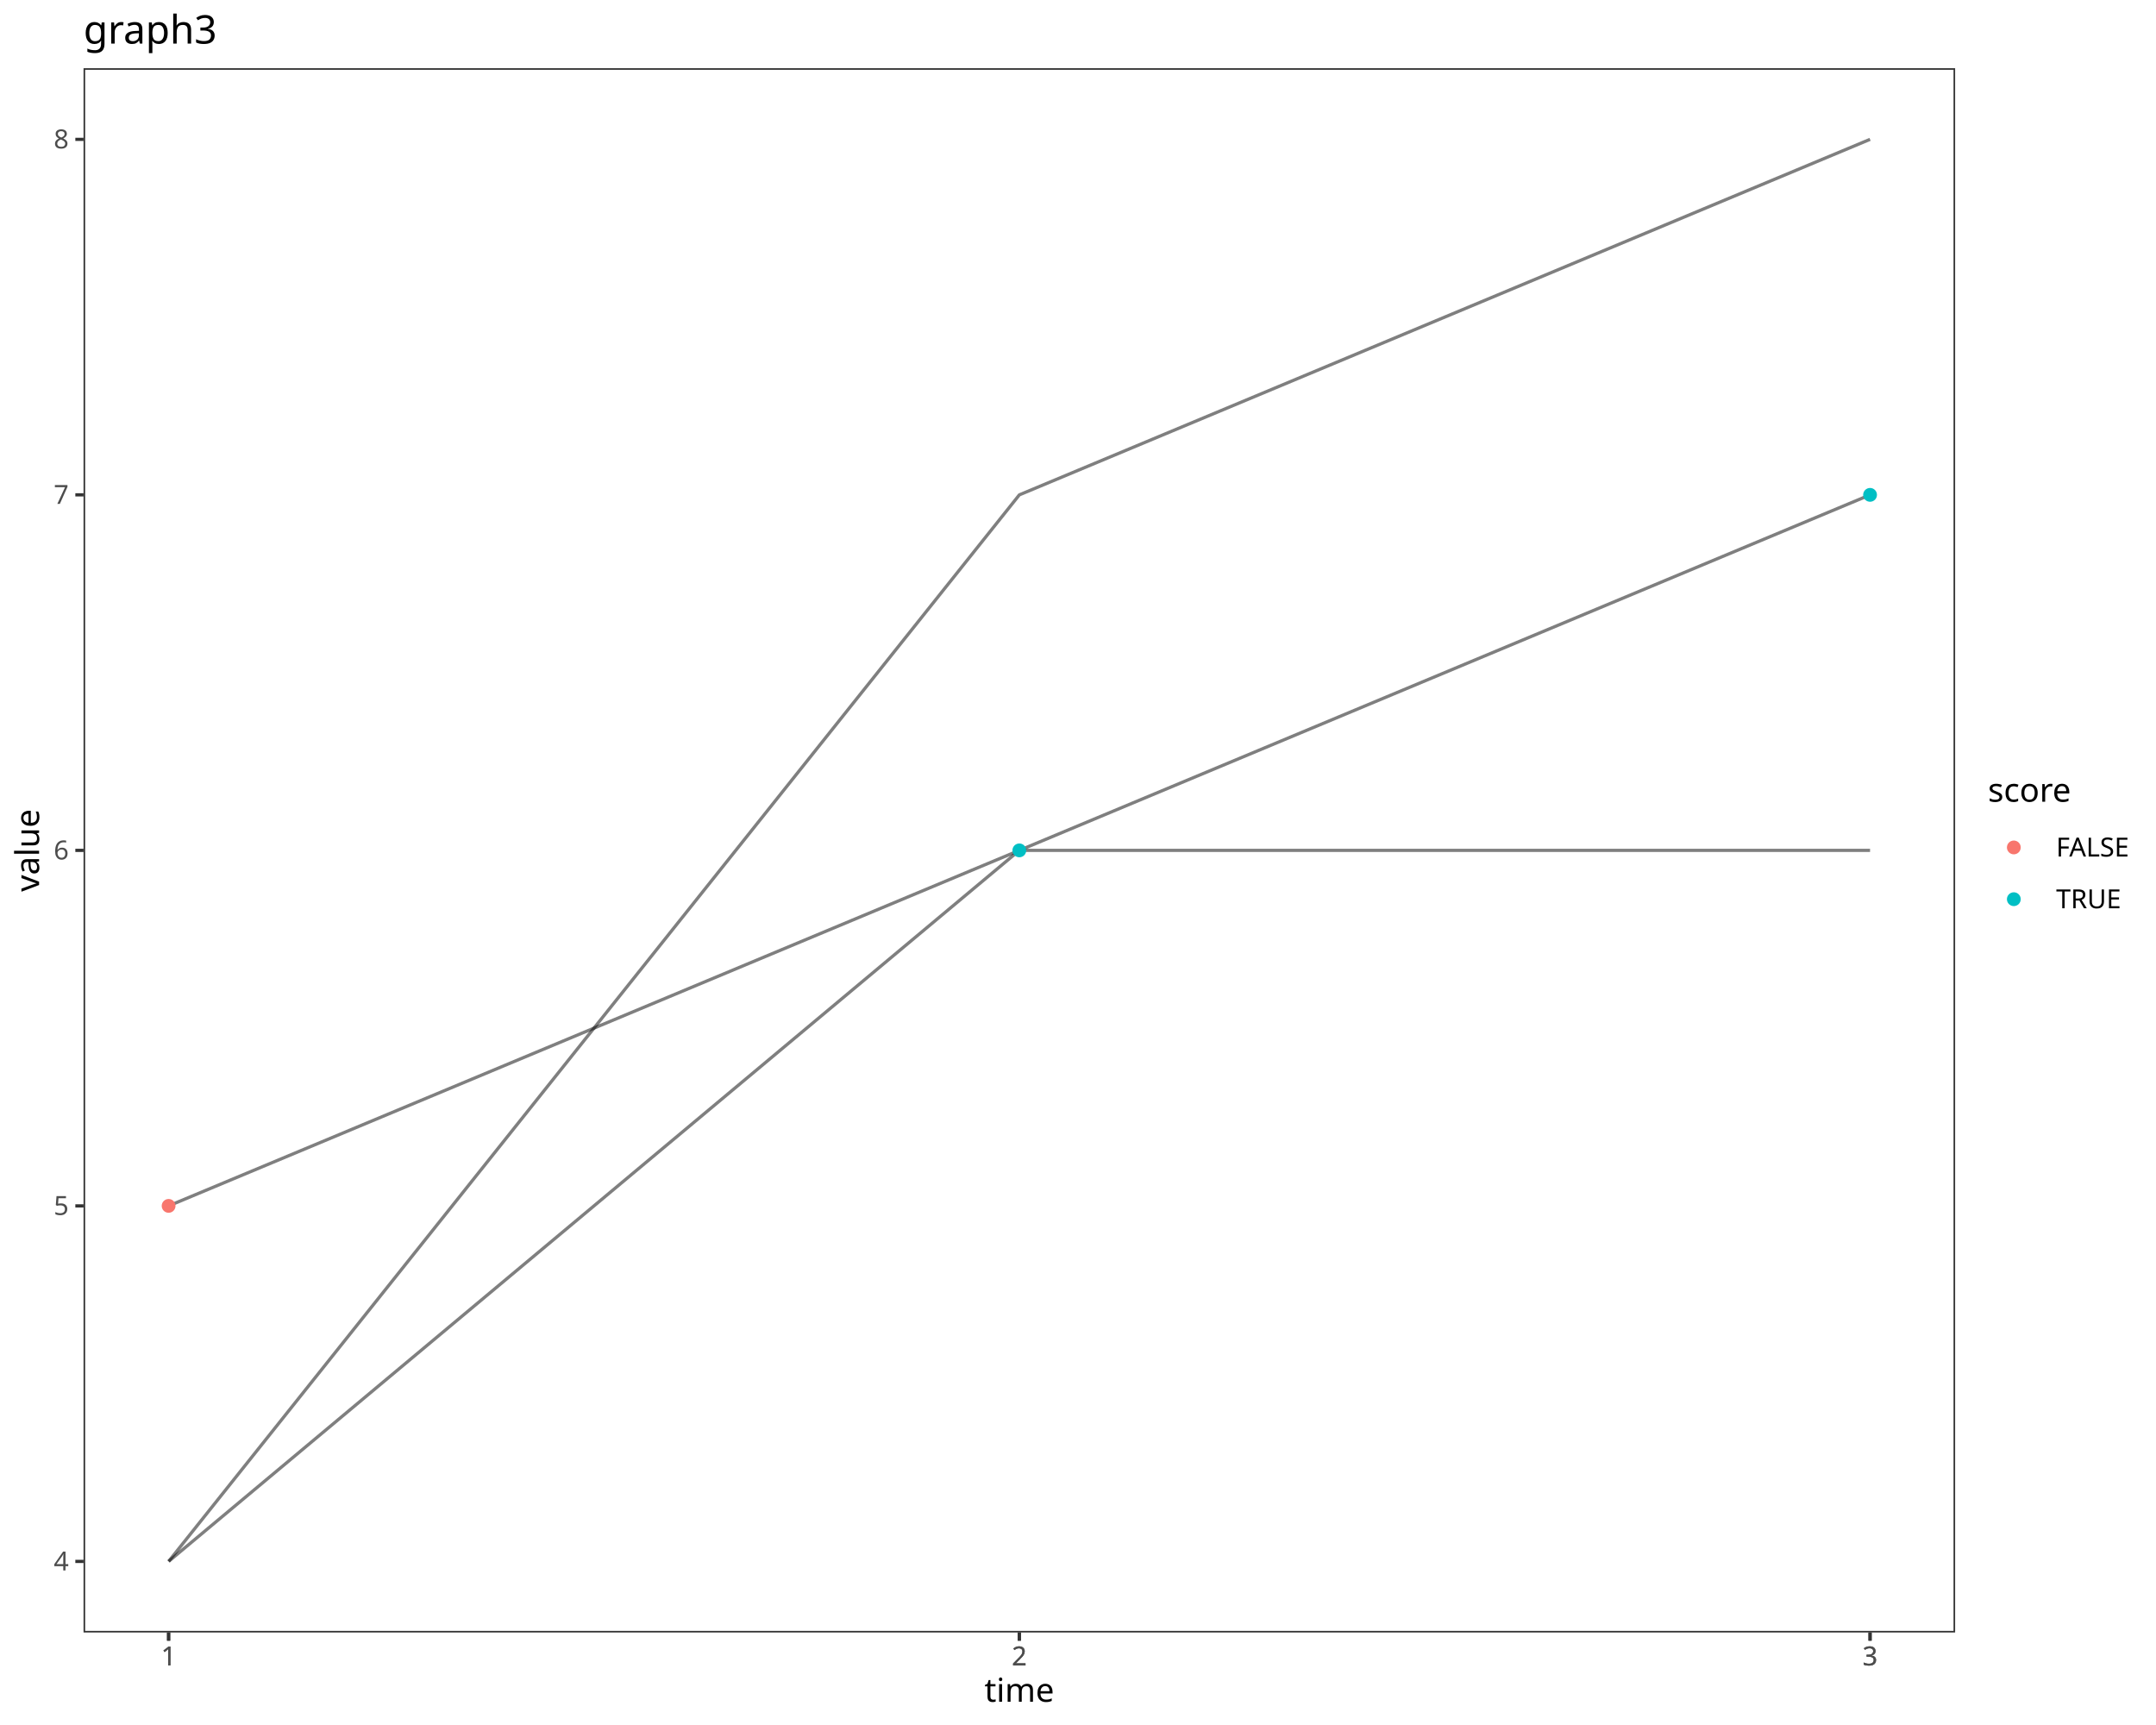
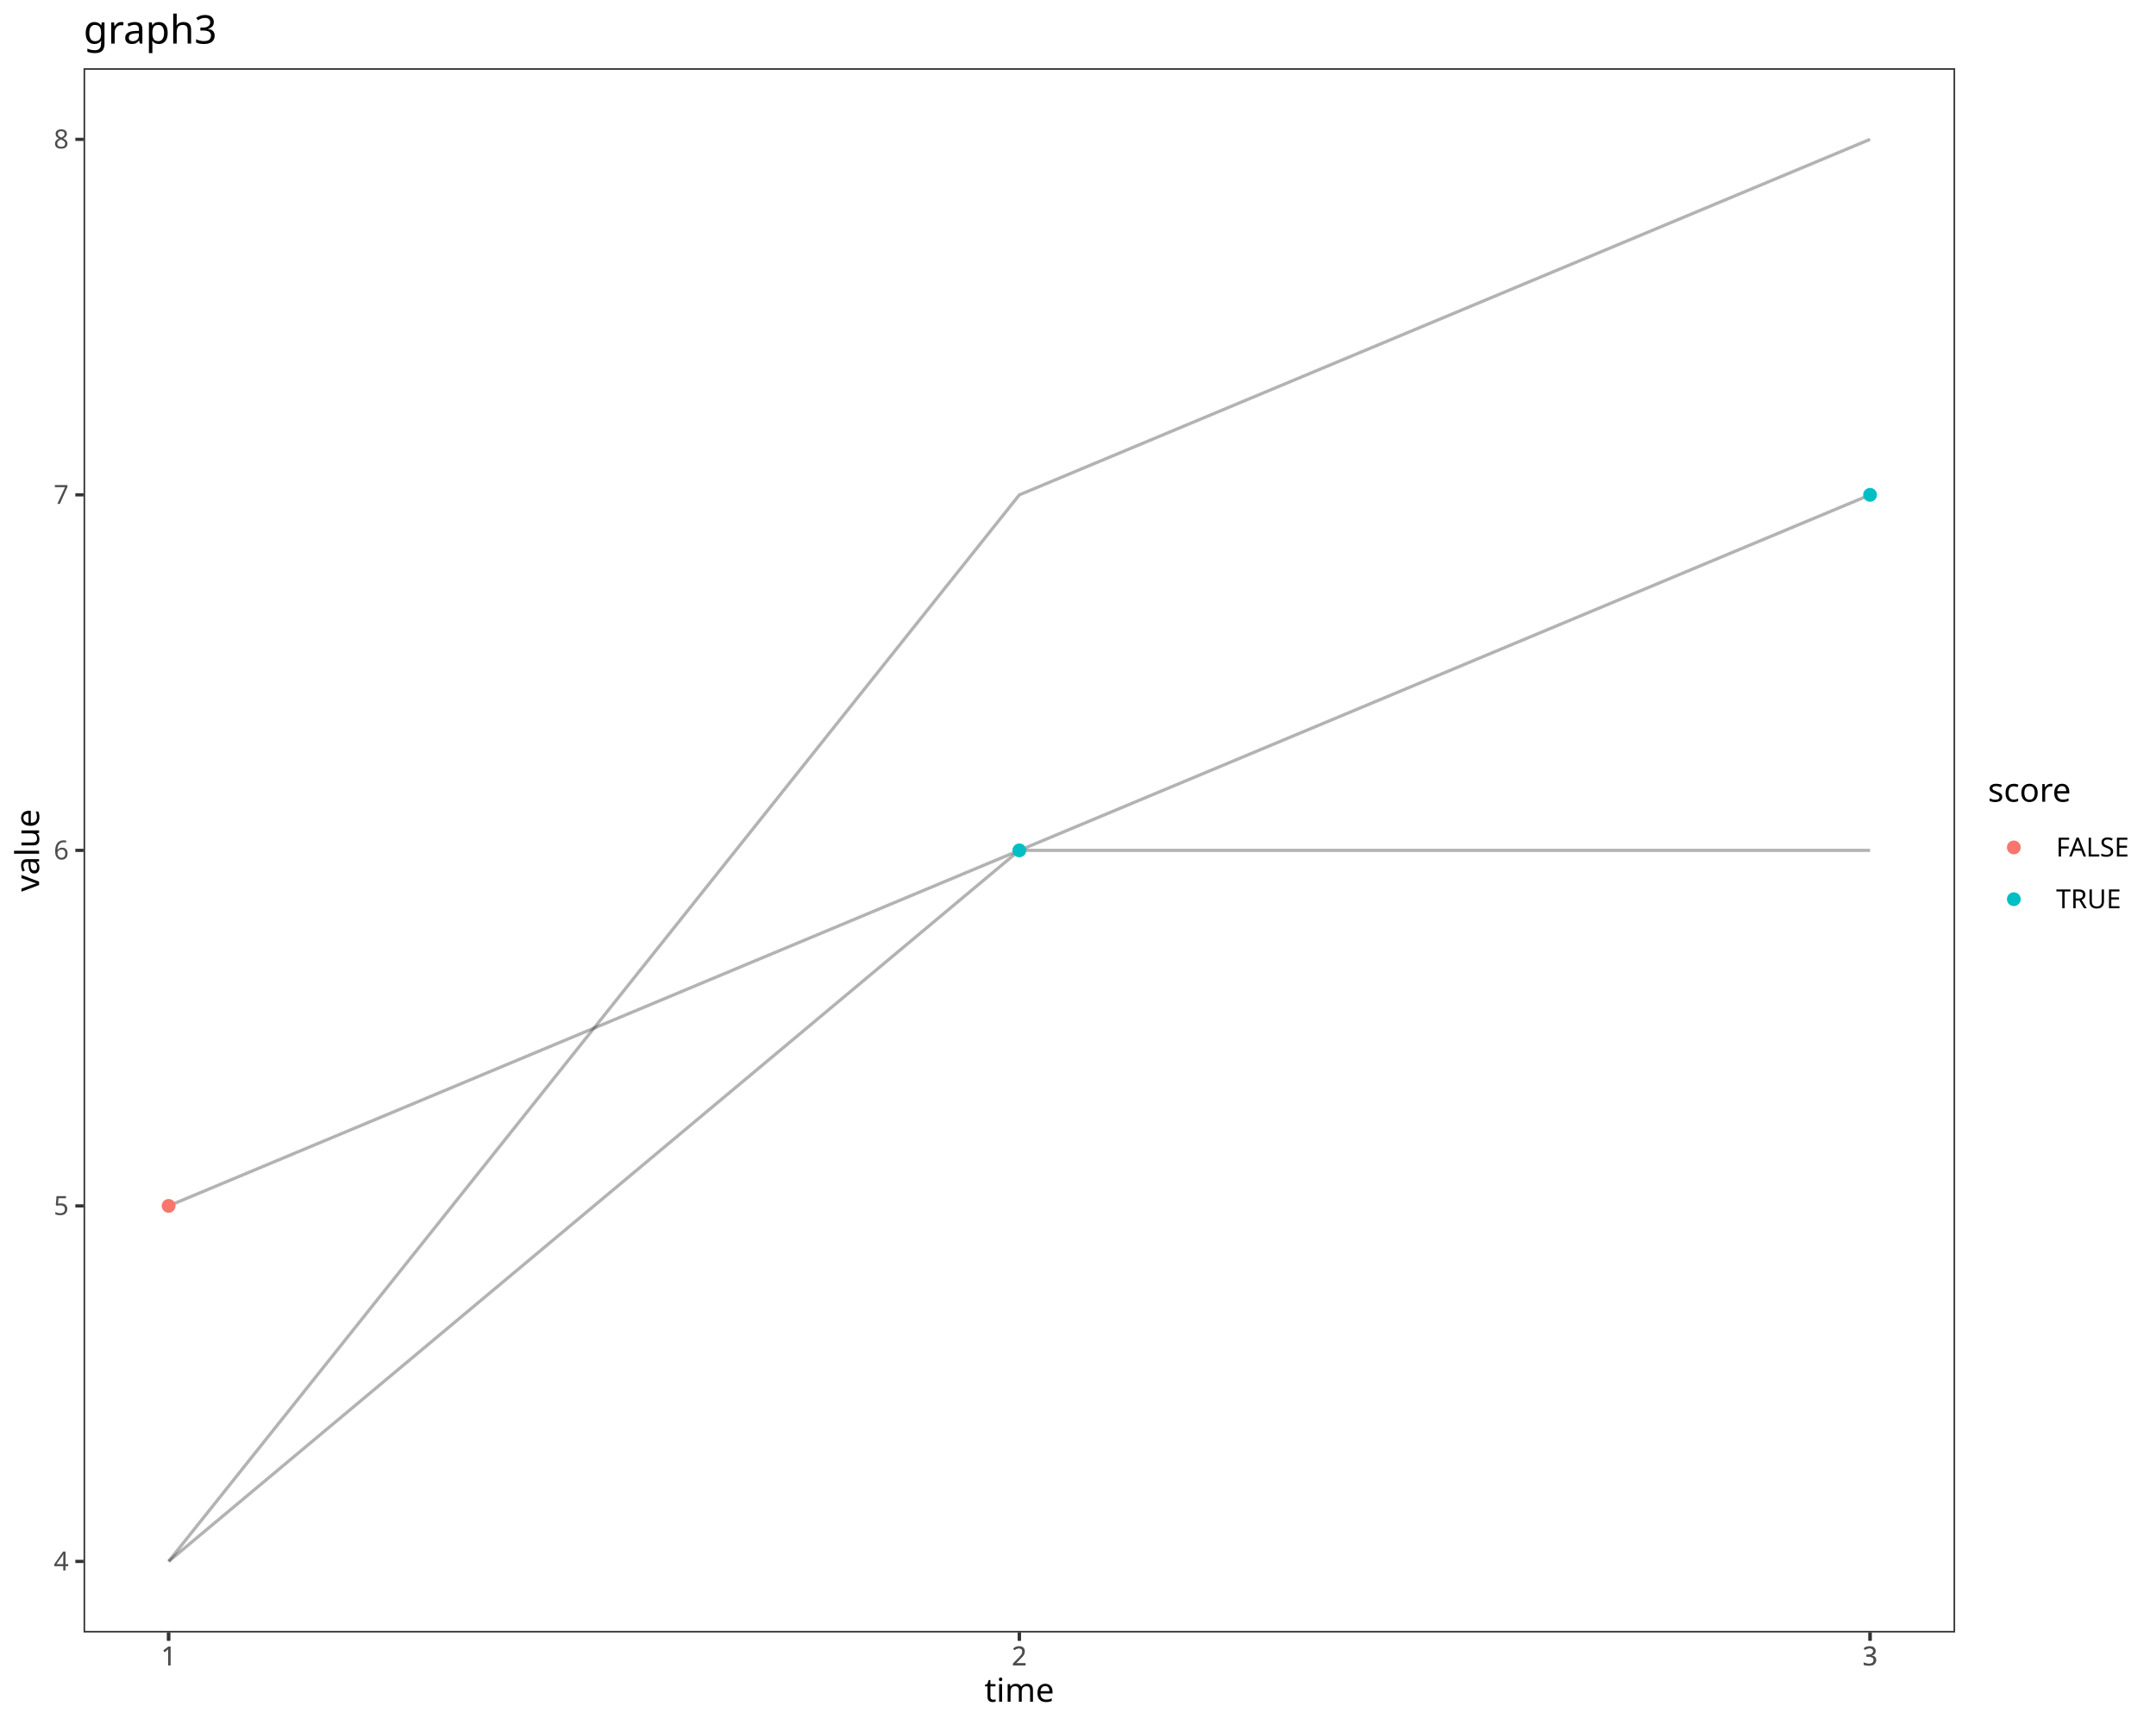
<svg xmlns="http://www.w3.org/2000/svg" class="svglite" data-engine-version="2.0" width="720.00pt" height="576.00pt" viewBox="0 0 720.00 576.00">
  <defs>
    <style type="text/css">
    .svglite line, .svglite polyline, .svglite polygon, .svglite path, .svglite rect, .svglite circle {
      fill: none;
      stroke: #000000;
      stroke-linecap: round;
      stroke-linejoin: round;
      stroke-miterlimit: 10.00;
    }
  </style>
  </defs>
  <rect width="100%" height="100%" style="stroke: none; fill: #FFFFFF;" />
  <defs>
    <clipPath id="cpMC4wMHw3MjAuMDB8MC4wMHw1NzYuMDA=">
      <rect x="0.00" y="0.00" width="720.00" height="576.00" />
    </clipPath>
  </defs>
  <g clip-path="url(#cpMC4wMHw3MjAuMDB8MC4wMHw1NzYuMDA=)">
    <rect x="-0" y="0.00" width="720.00" height="576.00" style="stroke-width: 1.07; stroke: #FFFFFF; fill: #FFFFFF;" />
  </g>
  <defs>
    <clipPath id="cpMjcuOTB8NjUyLjkyfDIyLjc4fDU0NS4xMQ==">
      <rect x="27.90" y="22.78" width="625.02" height="522.33" />
    </clipPath>
  </defs>
  <g clip-path="url(#cpMjcuOTB8NjUyLjkyfDIyLjc4fDU0NS4xMQ==)">
    <rect x="27.90" y="22.78" width="625.02" height="522.33" style="stroke-width: 1.07; stroke: none; fill: #FFFFFF;" />
-     <polyline points="56.31,521.37 340.41,165.24 624.51,46.53 " style="stroke-width: 1.07; stroke: #000000; stroke-opacity: 0.50; stroke-linecap: butt;" />
-     <polyline points="56.31,402.66 340.41,283.95 624.51,165.24 " style="stroke-width: 1.07; stroke: #000000; stroke-opacity: 0.50; stroke-linecap: butt;" />
-     <polyline points="56.31,521.37 340.41,283.95 624.51,283.95 " style="stroke-width: 1.07; stroke: #000000; stroke-opacity: 0.50; stroke-linecap: butt;" />
+     <polyline points="56.31,521.37 340.41,165.24 624.51,46.53 " style="stroke-width: 1.07; stroke: #000000; stroke-opacity: 0.30; stroke-linecap: butt;" />
+     <polyline points="56.31,402.66 340.41,283.95 624.51,165.24 " style="stroke-width: 1.07; stroke: #000000; stroke-opacity: 0.30; stroke-linecap: butt;" />
+     <polyline points="56.31,521.37 340.41,283.95 624.51,283.95 " style="stroke-width: 1.07; stroke: #000000; stroke-opacity: 0.30; stroke-linecap: butt;" />
    <circle cx="56.31" cy="402.66" r="1.95" style="stroke-width: 0.71; stroke: #F8766D; fill: #F8766D;" />
    <circle cx="340.41" cy="283.95" r="1.95" style="stroke-width: 0.71; stroke: #00BFC4; fill: #00BFC4;" />
    <circle cx="624.51" cy="165.24" r="1.95" style="stroke-width: 0.71; stroke: #00BFC4; fill: #00BFC4;" />
    <rect x="27.90" y="22.78" width="625.02" height="522.33" style="stroke-width: 1.07; stroke: #333333;" />
  </g>
  <g clip-path="url(#cpMC4wMHw3MjAuMDB8MC4wMHw1NzYuMDA=)">
    <text x="22.97" y="524.40" text-anchor="end" style="font-size: 8.80px; fill: #4D4D4D; font-family: sans;" textLength="4.89px" lengthAdjust="spacingAndGlyphs">4</text>
    <text x="22.97" y="405.69" text-anchor="end" style="font-size: 8.80px; fill: #4D4D4D; font-family: sans;" textLength="4.89px" lengthAdjust="spacingAndGlyphs">5</text>
    <text x="22.97" y="286.98" text-anchor="end" style="font-size: 8.80px; fill: #4D4D4D; font-family: sans;" textLength="4.89px" lengthAdjust="spacingAndGlyphs">6</text>
    <text x="22.97" y="168.26" text-anchor="end" style="font-size: 8.80px; fill: #4D4D4D; font-family: sans;" textLength="4.89px" lengthAdjust="spacingAndGlyphs">7</text>
    <text x="22.97" y="49.55" text-anchor="end" style="font-size: 8.80px; fill: #4D4D4D; font-family: sans;" textLength="4.89px" lengthAdjust="spacingAndGlyphs">8</text>
    <polyline points="25.16,521.37 27.90,521.37 " style="stroke-width: 1.07; stroke: #333333; stroke-linecap: butt;" />
    <polyline points="25.16,402.66 27.90,402.66 " style="stroke-width: 1.07; stroke: #333333; stroke-linecap: butt;" />
    <polyline points="25.16,283.95 27.90,283.95 " style="stroke-width: 1.07; stroke: #333333; stroke-linecap: butt;" />
    <polyline points="25.16,165.24 27.90,165.24 " style="stroke-width: 1.07; stroke: #333333; stroke-linecap: butt;" />
    <polyline points="25.16,46.53 27.90,46.53 " style="stroke-width: 1.07; stroke: #333333; stroke-linecap: butt;" />
    <polyline points="56.31,547.85 56.31,545.11 " style="stroke-width: 1.07; stroke: #333333; stroke-linecap: butt;" />
    <polyline points="56.31,547.85 56.31,545.11 " style="stroke-width: 1.07; stroke: #333333; stroke-linecap: butt;" />
    <polyline points="340.41,547.85 340.41,545.11 " style="stroke-width: 1.07; stroke: #333333; stroke-linecap: butt;" />
    <polyline points="340.41,547.85 340.41,545.11 " style="stroke-width: 1.07; stroke: #333333; stroke-linecap: butt;" />
    <polyline points="624.51,547.85 624.51,545.11 " style="stroke-width: 1.07; stroke: #333333; stroke-linecap: butt;" />
    <polyline points="624.51,547.85 624.51,545.11 " style="stroke-width: 1.07; stroke: #333333; stroke-linecap: butt;" />
    <text x="56.31" y="556.10" text-anchor="middle" style="font-size: 8.80px; fill: #4D4D4D; font-family: sans;" textLength="4.89px" lengthAdjust="spacingAndGlyphs">1</text>
    <text x="56.31" y="556.10" text-anchor="middle" style="font-size: 8.80px; fill: #4D4D4D; font-family: sans;" textLength="4.89px" lengthAdjust="spacingAndGlyphs">1</text>
    <text x="340.41" y="556.10" text-anchor="middle" style="font-size: 8.80px; fill: #4D4D4D; font-family: sans;" textLength="4.89px" lengthAdjust="spacingAndGlyphs">2</text>
    <text x="340.41" y="556.10" text-anchor="middle" style="font-size: 8.80px; fill: #4D4D4D; font-family: sans;" textLength="4.89px" lengthAdjust="spacingAndGlyphs">2</text>
    <text x="624.51" y="556.10" text-anchor="middle" style="font-size: 8.80px; fill: #4D4D4D; font-family: sans;" textLength="4.89px" lengthAdjust="spacingAndGlyphs">3</text>
    <text x="624.51" y="556.10" text-anchor="middle" style="font-size: 8.80px; fill: #4D4D4D; font-family: sans;" textLength="4.89px" lengthAdjust="spacingAndGlyphs">3</text>
    <text x="340.41" y="568.24" text-anchor="middle" style="font-size: 11.00px; font-family: sans;" textLength="20.78px" lengthAdjust="spacingAndGlyphs">time</text>
    <text transform="translate(13.05,283.95) rotate(-90)" text-anchor="middle" style="font-size: 11.00px; font-family: sans;" textLength="26.30px" lengthAdjust="spacingAndGlyphs">value</text>
    <rect x="663.88" y="259.00" width="50.64" height="49.89" style="stroke-width: 1.07; stroke: none; fill: #FFFFFF;" />
    <text x="663.88" y="267.71" style="font-size: 11.00px; font-family: sans;" textLength="26.91px" lengthAdjust="spacingAndGlyphs">score</text>
    <rect x="663.88" y="274.33" width="17.28" height="17.28" style="stroke-width: 1.07; stroke: none; fill: #FFFFFF;" />
    <circle cx="672.52" cy="282.97" r="1.95" style="stroke-width: 0.71; stroke: #F8766D; fill: #F8766D;" />
    <rect x="663.88" y="291.61" width="17.28" height="17.28" style="stroke-width: 1.07; stroke: none; fill: #FFFFFF;" />
    <circle cx="672.52" cy="300.25" r="1.95" style="stroke-width: 0.71; stroke: #00BFC4; fill: #00BFC4;" />
    <text x="686.64" y="286.00" style="font-size: 8.80px; font-family: sans;" textLength="27.88px" lengthAdjust="spacingAndGlyphs">FALSE</text>
    <text x="686.64" y="303.28" style="font-size: 8.80px; font-family: sans;" textLength="23.96px" lengthAdjust="spacingAndGlyphs">TRUE</text>
    <text x="27.90" y="14.56" style="font-size: 13.20px; font-family: sans;" textLength="41.10px" lengthAdjust="spacingAndGlyphs">graph3</text>
  </g>
</svg>
